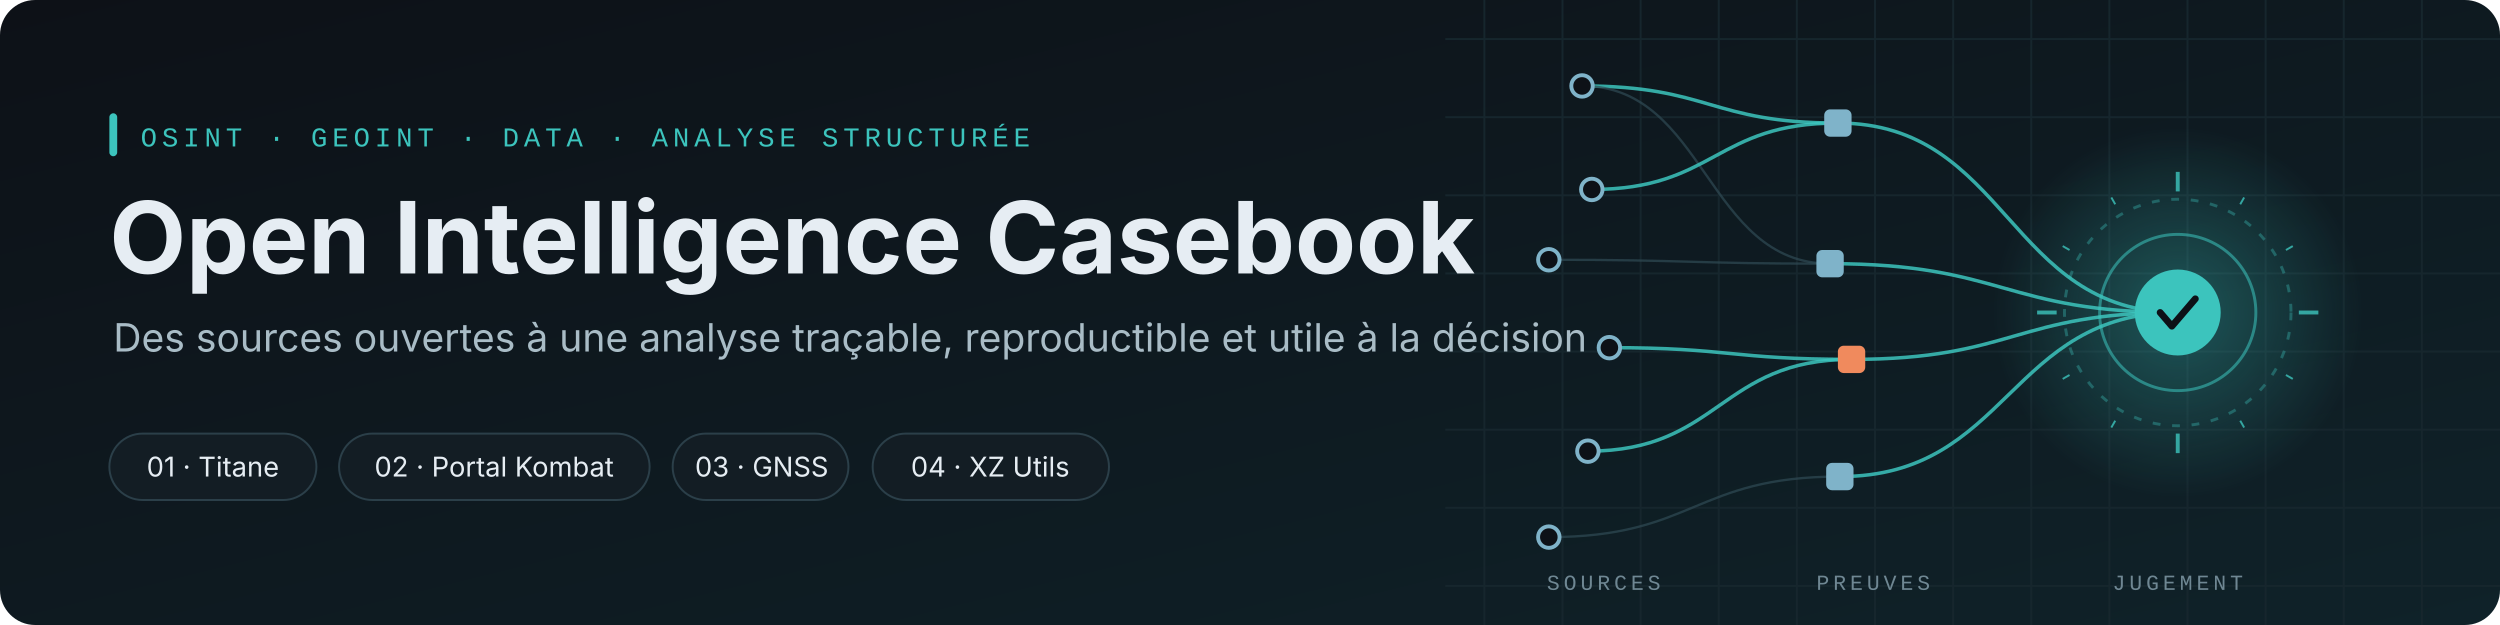
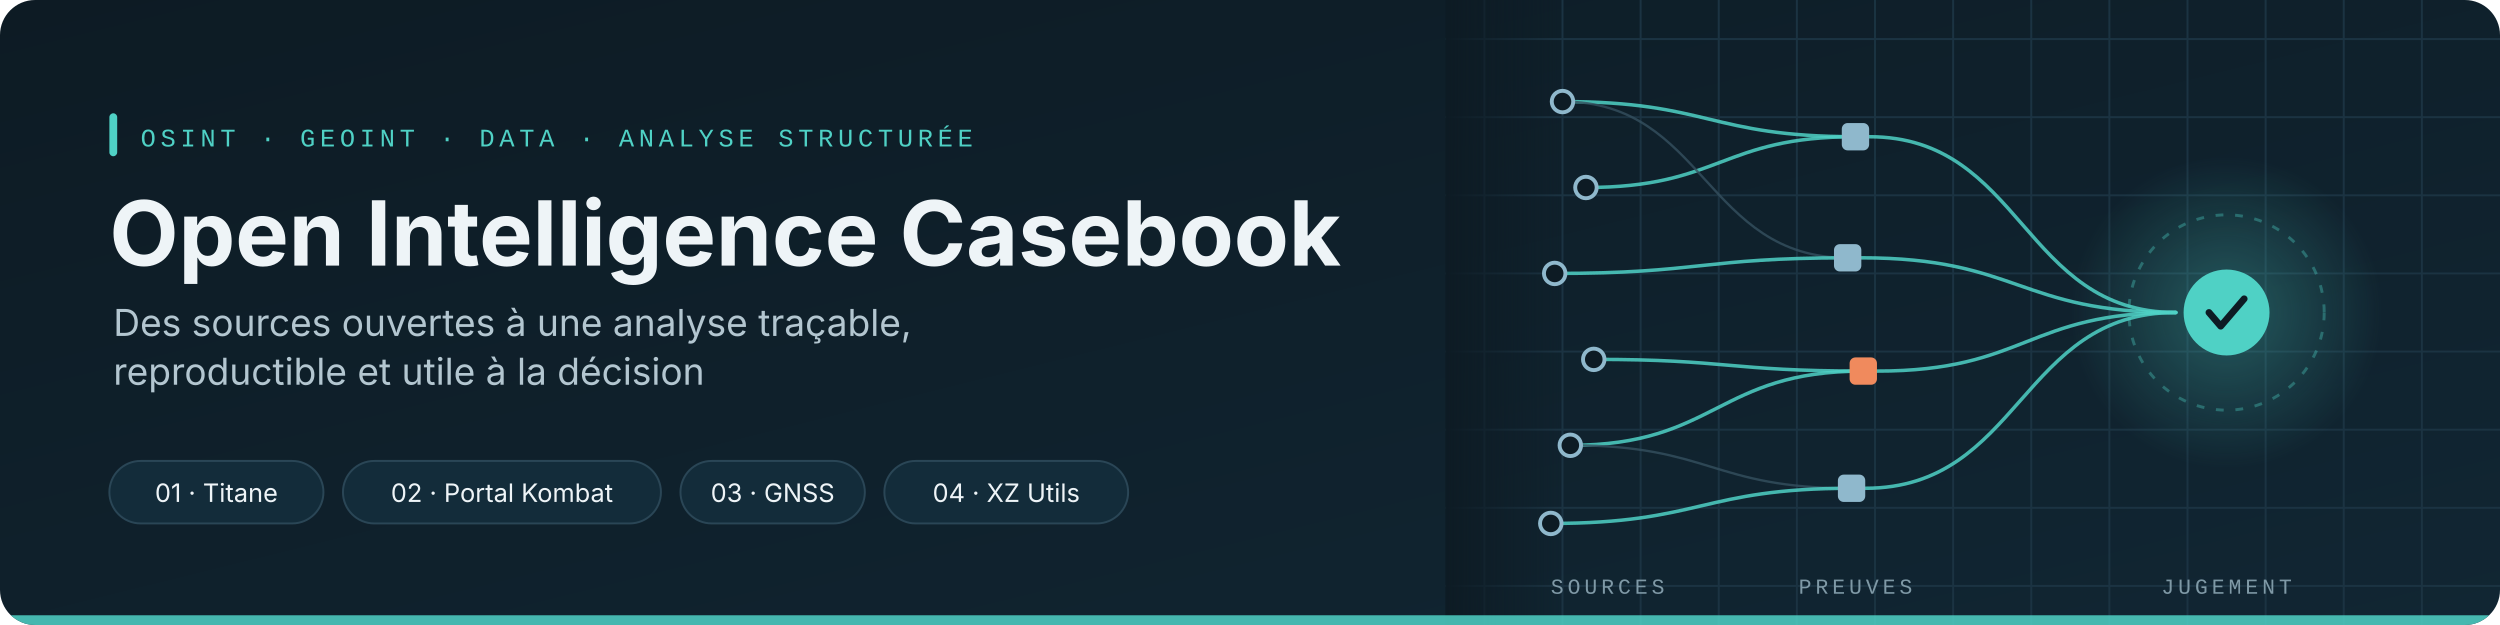
<svg xmlns="http://www.w3.org/2000/svg" viewBox="0 0 1280 320" width="1280" height="320" role="img" aria-labelledby="t d">
  <defs>
    <linearGradient id="bg" x1="0" y1="0" x2="1" y2="1">
-       <stop offset="0" stop-color="#0d1117" />
-       <stop offset="1" stop-color="#0f2229" />
+       <stop offset="0" stop-color="#0d1b24" />
+       <stop offset="1" stop-color="#112633" />
+     </linearGradient>
+     <linearGradient id="fade" x1="0" y1="0" x2="1" y2="0">
+       <stop offset="0" stop-color="#0d1b24" stop-opacity="1" />
+       <stop offset="1" stop-color="#0d1b24" stop-opacity="0" />
    </linearGradient>
    <radialGradient id="glow" cx="0.5" cy="0.5" r="0.5">
-       <stop offset="0" stop-color="#3cc4bd" stop-opacity="0.35" />
-       <stop offset="1" stop-color="#3cc4bd" stop-opacity="0" />
+       <stop offset="0" stop-color="#4fd1c5" stop-opacity="0.32" />
+       <stop offset="1" stop-color="#4fd1c5" stop-opacity="0" />
    </radialGradient>
+     <clipPath id="frame">
+       <rect width="1280" height="320" rx="18" />
+     </clipPath>
  </defs>
-   <rect width="1280" height="320" rx="18" fill="url(#bg)" />
-   <line x1="760" y1="0" x2="760" y2="320" stroke="#16262d" stroke-width="1" />
-   <line x1="800" y1="0" x2="800" y2="320" stroke="#16262d" stroke-width="1" />
-   <line x1="840" y1="0" x2="840" y2="320" stroke="#16262d" stroke-width="1" />
-   <line x1="880" y1="0" x2="880" y2="320" stroke="#16262d" stroke-width="1" />
-   <line x1="920" y1="0" x2="920" y2="320" stroke="#16262d" stroke-width="1" />
-   <line x1="960" y1="0" x2="960" y2="320" stroke="#16262d" stroke-width="1" />
-   <line x1="1000" y1="0" x2="1000" y2="320" stroke="#16262d" stroke-width="1" />
-   <line x1="1040" y1="0" x2="1040" y2="320" stroke="#16262d" stroke-width="1" />
-   <line x1="1080" y1="0" x2="1080" y2="320" stroke="#16262d" stroke-width="1" />
-   <line x1="1120" y1="0" x2="1120" y2="320" stroke="#16262d" stroke-width="1" />
-   <line x1="1160" y1="0" x2="1160" y2="320" stroke="#16262d" stroke-width="1" />
-   <line x1="1200" y1="0" x2="1200" y2="320" stroke="#16262d" stroke-width="1" />
-   <line x1="1240" y1="0" x2="1240" y2="320" stroke="#16262d" stroke-width="1" />
-   <line x1="740" y1="20" x2="1280" y2="20" stroke="#16262d" stroke-width="1" />
-   <line x1="740" y1="60" x2="1280" y2="60" stroke="#16262d" stroke-width="1" />
-   <line x1="740" y1="100" x2="1280" y2="100" stroke="#16262d" stroke-width="1" />
-   <line x1="740" y1="140" x2="1280" y2="140" stroke="#16262d" stroke-width="1" />
-   <line x1="740" y1="180" x2="1280" y2="180" stroke="#16262d" stroke-width="1" />
-   <line x1="740" y1="220" x2="1280" y2="220" stroke="#16262d" stroke-width="1" />
-   <line x1="740" y1="260" x2="1280" y2="260" stroke="#16262d" stroke-width="1" />
-   <line x1="740" y1="300" x2="1280" y2="300" stroke="#16262d" stroke-width="1" />
-   <path d="M810,44 C875.5,44 875.5,63 941,63" fill="none" stroke="#3cc4bd" stroke-width="1.8" stroke-opacity="0.85" />
-   <path d="M810,44 C873.5,44 873.5,135 937,135" fill="none" stroke="#2f4a55" stroke-width="1.2" stroke-opacity="0.7" />
-   <path d="M815,97 C878.0,97 878.0,63 941,63" fill="none" stroke="#3cc4bd" stroke-width="1.8" stroke-opacity="0.85" />
-   <path d="M793,133 C865.0,133 865.0,135 937,135" fill="none" stroke="#2f4a55" stroke-width="1.2" stroke-opacity="0.7" />
-   <path d="M824,178 C886.0,178 886.0,184 948,184" fill="none" stroke="#3cc4bd" stroke-width="1.8" stroke-opacity="0.85" />
-   <path d="M813,231 C880.5,231 880.5,184 948,184" fill="none" stroke="#3cc4bd" stroke-width="1.8" stroke-opacity="0.85" />
-   <path d="M793,275 C867.5,275 867.5,244 942,244" fill="none" stroke="#2f4a55" stroke-width="1.2" stroke-opacity="0.7" />
-   <path d="M941,63 C1028.0,63 1028.0,160 1115,160" fill="none" stroke="#3cc4bd" stroke-width="1.8" stroke-opacity="0.85" />
-   <path d="M937,135 C1026.0,135 1026.0,160 1115,160" fill="none" stroke="#3cc4bd" stroke-width="1.8" stroke-opacity="0.85" />
-   <path d="M948,184 C1031.5,184 1031.5,160 1115,160" fill="none" stroke="#3cc4bd" stroke-width="1.8" stroke-opacity="0.85" />
-   <path d="M942,244 C1028.5,244 1028.5,160 1115,160" fill="none" stroke="#3cc4bd" stroke-width="1.8" stroke-opacity="0.85" />
-   <circle cx="1115" cy="160" r="95" fill="url(#glow)" />
-   <circle cx="1115" cy="160" r="58" fill="none" stroke="#3cc4bd" stroke-opacity="0.35" stroke-width="1.5" stroke-dasharray="4 6" />
-   <circle cx="1115" cy="160" r="40" fill="none" stroke="#3cc4bd" stroke-opacity="0.55" stroke-width="1.5" stroke-dasharray="none" />
-   <line x1="1177.0" y1="160.0" x2="1187.0" y2="160.0" stroke="#3cc4bd" stroke-width="2" stroke-opacity="0.8" />
-   <line x1="1170.4" y1="192.0" x2="1173.9" y2="194.0" stroke="#3cc4bd" stroke-width="1" stroke-opacity="0.8" />
-   <line x1="1147.0" y1="215.4" x2="1149.0" y2="218.9" stroke="#3cc4bd" stroke-width="1" stroke-opacity="0.8" />
-   <line x1="1115.0" y1="222.0" x2="1115.0" y2="232.0" stroke="#3cc4bd" stroke-width="2" stroke-opacity="0.8" />
-   <line x1="1083.0" y1="215.4" x2="1081.0" y2="218.9" stroke="#3cc4bd" stroke-width="1" stroke-opacity="0.8" />
-   <line x1="1059.6" y1="192.0" x2="1056.1" y2="194.0" stroke="#3cc4bd" stroke-width="1" stroke-opacity="0.8" />
-   <line x1="1053.0" y1="160.0" x2="1043.0" y2="160.0" stroke="#3cc4bd" stroke-width="2" stroke-opacity="0.8" />
-   <line x1="1059.6" y1="128.0" x2="1056.1" y2="126.0" stroke="#3cc4bd" stroke-width="1" stroke-opacity="0.8" />
-   <line x1="1083.0" y1="104.6" x2="1081.0" y2="101.1" stroke="#3cc4bd" stroke-width="1" stroke-opacity="0.8" />
-   <line x1="1115.0" y1="98.0" x2="1115.0" y2="88.0" stroke="#3cc4bd" stroke-width="2" stroke-opacity="0.8" />
-   <line x1="1147.0" y1="104.6" x2="1149.0" y2="101.1" stroke="#3cc4bd" stroke-width="1" stroke-opacity="0.8" />
-   <line x1="1170.4" y1="128.0" x2="1173.9" y2="126.0" stroke="#3cc4bd" stroke-width="1" stroke-opacity="0.8" />
-   <circle cx="810" cy="44" r="5.5" fill="#0d1117" stroke="#7fb3c9" stroke-width="2" />
-   <circle cx="815" cy="97" r="5.5" fill="#0d1117" stroke="#7fb3c9" stroke-width="2" />
-   <circle cx="793" cy="133" r="5.5" fill="#0d1117" stroke="#7fb3c9" stroke-width="2" />
-   <circle cx="824" cy="178" r="5.5" fill="#0d1117" stroke="#7fb3c9" stroke-width="2" />
-   <circle cx="813" cy="231" r="5.5" fill="#0d1117" stroke="#7fb3c9" stroke-width="2" />
-   <circle cx="793" cy="275" r="5.5" fill="#0d1117" stroke="#7fb3c9" stroke-width="2" />
-   <rect x="934" y="56" width="14" height="14" rx="3" fill="#7fb3c9" />
-   <rect x="930" y="128" width="14" height="14" rx="3" fill="#7fb3c9" />
-   <rect x="941" y="177" width="14" height="14" rx="3" fill="#f08a5d" />
-   <rect x="935" y="237" width="14" height="14" rx="3" fill="#7fb3c9" />
-   <circle cx="1115" cy="160" r="22" fill="#3cc4bd" />
-   <path d="M1106,160 l6,7 l12,-14" fill="none" stroke="#0d1117" stroke-width="3.5" stroke-linecap="round" stroke-linejoin="round" />
-   <text x="792" y="302" font-family="'Cascadia Code', 'JetBrains Mono', Consolas, 'Courier New', monospace" font-size="11" letter-spacing="2" fill="#6f8793">SOURCES</text>
-   <text x="930" y="302" font-family="'Cascadia Code', 'JetBrains Mono', Consolas, 'Courier New', monospace" font-size="11" letter-spacing="2" fill="#6f8793">PREUVES</text>
-   <text x="1115" y="302" text-anchor="middle" font-family="'Cascadia Code', 'JetBrains Mono', Consolas, 'Courier New', monospace" font-size="11" letter-spacing="2" fill="#6f8793">JUGEMENT</text>
-   <rect x="56" y="58" width="4" height="22" rx="2" fill="#3cc4bd" />
-   <text x="72" y="75" font-family="'Cascadia Code', 'JetBrains Mono', Consolas, 'Courier New', monospace" font-size="14" letter-spacing="2.5" fill="#3cc4bd">OSINT · GEOINT · DATA · ANALYSE STRUCTURÉE</text>
-   <text x="56" y="140" font-family="'Segoe UI', Inter, 'Helvetica Neue', Arial, sans-serif" font-size="51" font-weight="700" fill="#e6edf3">Open Intelligence Casebook</text>
-   <text x="58" y="180" font-family="'Segoe UI', Inter, 'Helvetica Neue', Arial, sans-serif" font-size="20" fill="#a9bcc6">Des sources ouvertes à une analyse traçable, reproductible et utile à la décision</text>
-   <rect x="56" y="222" width="106" height="34" rx="17" fill="#131d24" stroke="#2b3f49" />
-   <text x="109" y="244" text-anchor="middle" font-family="'Segoe UI', Inter, 'Helvetica Neue', Arial, sans-serif" font-size="14" fill="#e6edf3">01 · Titane</text>
-   <rect x="173.6" y="222" width="159" height="34" rx="17" fill="#131d24" stroke="#2b3f49" />
-   <text x="253" y="244" text-anchor="middle" font-family="'Segoe UI', Inter, 'Helvetica Neue', Arial, sans-serif" font-size="14" fill="#e6edf3">02 · Portal Kombat</text>
-   <rect x="344.4" y="222" width="90" height="34" rx="17" fill="#131d24" stroke="#2b3f49" />
-   <text x="390" y="244" text-anchor="middle" font-family="'Segoe UI', Inter, 'Helvetica Neue', Arial, sans-serif" font-size="14" fill="#e6edf3">03 · GNSS</text>
-   <rect x="446.8" y="222" width="121" height="34" rx="17" fill="#131d24" stroke="#2b3f49" />
-   <text x="507" y="244" text-anchor="middle" font-family="'Segoe UI', Inter, 'Helvetica Neue', Arial, sans-serif" font-size="14" fill="#e6edf3">04 · XZ Utils</text>
+   <g clip-path="url(#frame)">
+     <rect width="1280" height="320" fill="url(#bg)" />
+     <line x1="760" y1="0" x2="760" y2="320" stroke="#1b3342" stroke-width="1" />
+     <line x1="800" y1="0" x2="800" y2="320" stroke="#1b3342" stroke-width="1" />
+     <line x1="840" y1="0" x2="840" y2="320" stroke="#1b3342" stroke-width="1" />
+     <line x1="880" y1="0" x2="880" y2="320" stroke="#1b3342" stroke-width="1" />
+     <line x1="920" y1="0" x2="920" y2="320" stroke="#1b3342" stroke-width="1" />
+     <line x1="960" y1="0" x2="960" y2="320" stroke="#1b3342" stroke-width="1" />
+     <line x1="1000" y1="0" x2="1000" y2="320" stroke="#1b3342" stroke-width="1" />
+     <line x1="1040" y1="0" x2="1040" y2="320" stroke="#1b3342" stroke-width="1" />
+     <line x1="1080" y1="0" x2="1080" y2="320" stroke="#1b3342" stroke-width="1" />
+     <line x1="1120" y1="0" x2="1120" y2="320" stroke="#1b3342" stroke-width="1" />
+     <line x1="1160" y1="0" x2="1160" y2="320" stroke="#1b3342" stroke-width="1" />
+     <line x1="1200" y1="0" x2="1200" y2="320" stroke="#1b3342" stroke-width="1" />
+     <line x1="1240" y1="0" x2="1240" y2="320" stroke="#1b3342" stroke-width="1" />
+     <line x1="740" y1="20" x2="1280" y2="20" stroke="#1b3342" stroke-width="1" />
+     <line x1="740" y1="60" x2="1280" y2="60" stroke="#1b3342" stroke-width="1" />
+     <line x1="740" y1="100" x2="1280" y2="100" stroke="#1b3342" stroke-width="1" />
+     <line x1="740" y1="140" x2="1280" y2="140" stroke="#1b3342" stroke-width="1" />
+     <line x1="740" y1="180" x2="1280" y2="180" stroke="#1b3342" stroke-width="1" />
+     <line x1="740" y1="220" x2="1280" y2="220" stroke="#1b3342" stroke-width="1" />
+     <line x1="740" y1="260" x2="1280" y2="260" stroke="#1b3342" stroke-width="1" />
+     <line x1="740" y1="300" x2="1280" y2="300" stroke="#1b3342" stroke-width="1" />
+     <rect x="740" y="0" width="60" height="320" fill="url(#fade)" />
+     <path d="M800,52 C875,52 875,70 950,70" fill="none" stroke="#4fd1c5" stroke-width="1.8" stroke-opacity="0.85" stroke-linecap="round" />
+     <path d="M812,96 C881,96 881,70 950,70" fill="none" stroke="#4fd1c5" stroke-width="1.8" stroke-opacity="0.85" stroke-linecap="round" />
+     <path d="M800,52 C873,52 873,132 946,132" fill="none" stroke="#35505f" stroke-width="1.2" stroke-opacity="0.8" stroke-linecap="round" />
+     <path d="M796,140 C871,140 871,132 946,132" fill="none" stroke="#4fd1c5" stroke-width="1.8" stroke-opacity="0.85" stroke-linecap="round" />
+     <path d="M816,184 C885,184 885,190 954,190" fill="none" stroke="#4fd1c5" stroke-width="1.8" stroke-opacity="0.85" stroke-linecap="round" />
+     <path d="M804,228 C879,228 879,190 954,190" fill="none" stroke="#4fd1c5" stroke-width="1.8" stroke-opacity="0.85" stroke-linecap="round" />
+     <path d="M804,228 C876,228 876,250 948,250" fill="none" stroke="#35505f" stroke-width="1.2" stroke-opacity="0.8" stroke-linecap="round" />
+     <path d="M794,268 C871,268 871,250 948,250" fill="none" stroke="#4fd1c5" stroke-width="1.8" stroke-opacity="0.85" stroke-linecap="round" />
+     <path d="M957,70 C1035.5,70 1035.5,160 1114,160" fill="none" stroke="#4fd1c5" stroke-width="1.8" stroke-opacity="0.85" stroke-linecap="round" />
+     <path d="M953,132 C1033.5,132 1033.5,160 1114,160" fill="none" stroke="#4fd1c5" stroke-width="1.8" stroke-opacity="0.85" stroke-linecap="round" />
+     <path d="M961,190 C1037.5,190 1037.5,160 1114,160" fill="none" stroke="#4fd1c5" stroke-width="1.8" stroke-opacity="0.85" stroke-linecap="round" />
+     <path d="M955,250 C1034.5,250 1034.5,160 1114,160" fill="none" stroke="#4fd1c5" stroke-width="1.8" stroke-opacity="0.85" stroke-linecap="round" />
+     <circle cx="800" cy="52" r="5.5" fill="#0d1b24" stroke="#8fb8cc" stroke-width="2" />
+     <circle cx="812" cy="96" r="5.5" fill="#0d1b24" stroke="#8fb8cc" stroke-width="2" />
+     <circle cx="796" cy="140" r="5.5" fill="#0d1b24" stroke="#8fb8cc" stroke-width="2" />
+     <circle cx="816" cy="184" r="5.5" fill="#0d1b24" stroke="#8fb8cc" stroke-width="2" />
+     <circle cx="804" cy="228" r="5.5" fill="#0d1b24" stroke="#8fb8cc" stroke-width="2" />
+     <circle cx="794" cy="268" r="5.5" fill="#0d1b24" stroke="#8fb8cc" stroke-width="2" />
+     <rect x="943" y="63" width="14" height="14" rx="3" fill="#8fb8cc" />
+     <rect x="939" y="125" width="14" height="14" rx="3" fill="#8fb8cc" />
+     <rect x="947" y="183" width="14" height="14" rx="3" fill="#f08a5d" />
+     <rect x="941" y="243" width="14" height="14" rx="3" fill="#8fb8cc" />
+     <circle cx="1140" cy="160" r="80" fill="url(#glow)" />
+     <circle cx="1140" cy="160" r="50" fill="none" stroke="#4fd1c5" stroke-opacity="0.35" stroke-width="1.5" stroke-dasharray="4 6" />
+     <circle cx="1140" cy="160" r="22" fill="#4fd1c5" />
+     <path d="M1131,160 l6,7 l12,-14" fill="none" stroke="#0d1b24" stroke-width="3.5" stroke-linecap="round" stroke-linejoin="round" />
+     <text x="794" y="304" font-family="'Cascadia Code', 'JetBrains Mono', Consolas, 'Courier New', monospace" font-size="11" letter-spacing="2" fill="#7f99a6">SOURCES</text>
+     <text x="950" y="304" font-family="'Cascadia Code', 'JetBrains Mono', Consolas, 'Courier New', monospace" font-size="11" letter-spacing="2" text-anchor="middle" fill="#7f99a6">PREUVES</text>
+     <text x="1140" y="304" font-family="'Cascadia Code', 'JetBrains Mono', Consolas, 'Courier New', monospace" font-size="11" letter-spacing="2" text-anchor="middle" fill="#7f99a6">JUGEMENT</text>
+     <rect x="56" y="58" width="4" height="22" rx="2" fill="#4fd1c5" />
+     <text x="72" y="75" font-family="'Cascadia Code', 'JetBrains Mono', Consolas, 'Courier New', monospace" font-size="13" letter-spacing="2.4" fill="#4fd1c5">OSINT · GEOINT · DATA · ANALYSE STRUCTURÉE</text>
+     <text x="56" y="136" font-family="'Segoe UI', Inter, 'Helvetica Neue', Arial, sans-serif" font-size="46" font-weight="700" fill="#eef4f7">Open Intelligence Casebook</text>
+     <text x="58" y="172" font-family="'Segoe UI', Inter, 'Helvetica Neue', Arial, sans-serif" font-size="19" fill="#b3c6d0">Des sources ouvertes à une analyse traçable,</text>
+     <text x="58" y="197" font-family="'Segoe UI', Inter, 'Helvetica Neue', Arial, sans-serif" font-size="19" fill="#b3c6d0">reproductible et utile à la décision</text>
+     <rect x="56" y="236" width="109.6" height="32" rx="16" fill="#132c3a" stroke="#2a4656" />
+     <text x="110.8" y="257" font-family="'Segoe UI', Inter, 'Helvetica Neue', Arial, sans-serif" font-size="13" text-anchor="middle" fill="#eef4f7">01 · Titane</text>
+     <rect x="175.6" y="236" width="162.8" height="32" rx="16" fill="#132c3a" stroke="#2a4656" />
+     <text x="257" y="257" font-family="'Segoe UI', Inter, 'Helvetica Neue', Arial, sans-serif" font-size="13" text-anchor="middle" fill="#eef4f7">02 · Portal Kombat</text>
+     <rect x="348.4" y="236" width="94.4" height="32" rx="16" fill="#132c3a" stroke="#2a4656" />
+     <text x="395.6" y="257" font-family="'Segoe UI', Inter, 'Helvetica Neue', Arial, sans-serif" font-size="13" text-anchor="middle" fill="#eef4f7">03 · GNSS</text>
+     <rect x="452.8" y="236" width="124.8" height="32" rx="16" fill="#132c3a" stroke="#2a4656" />
+     <text x="515.2" y="257" font-family="'Segoe UI', Inter, 'Helvetica Neue', Arial, sans-serif" font-size="13" text-anchor="middle" fill="#eef4f7">04 · XZ Utils</text>
+     <rect x="0" y="315" width="1280" height="5" fill="#4fd1c5" fill-opacity="0.85" />
+   </g>
</svg>
